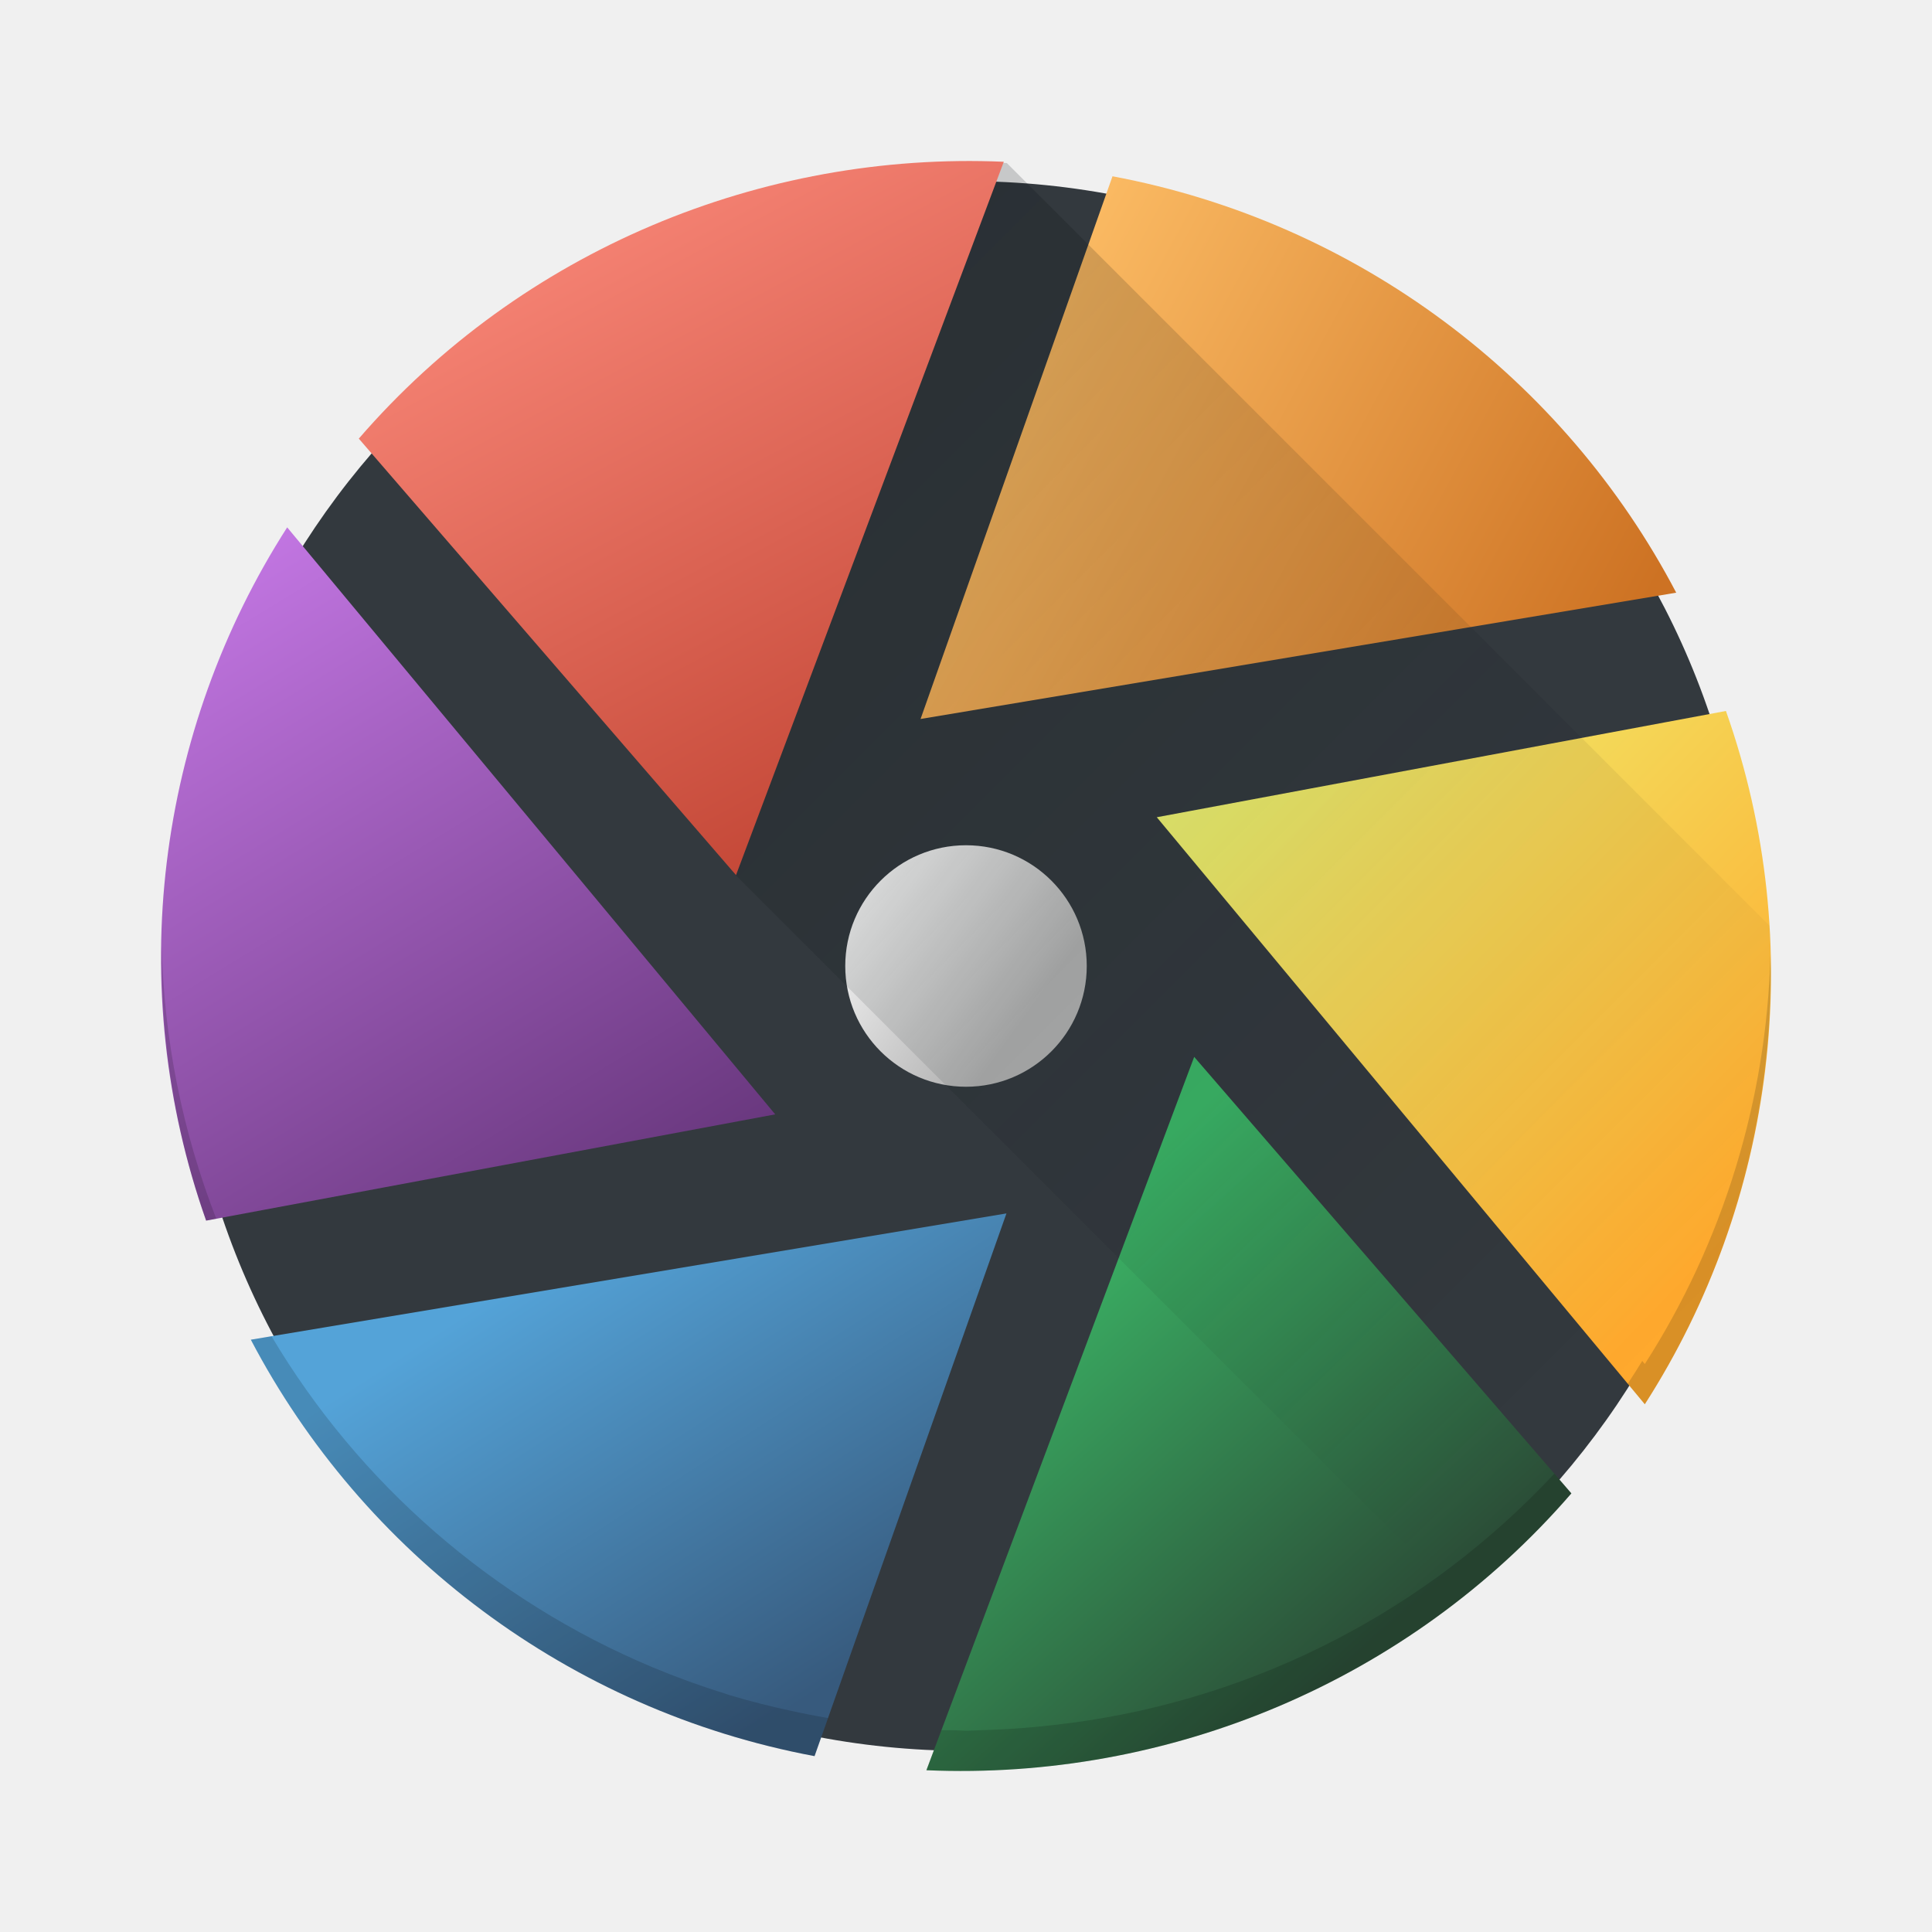
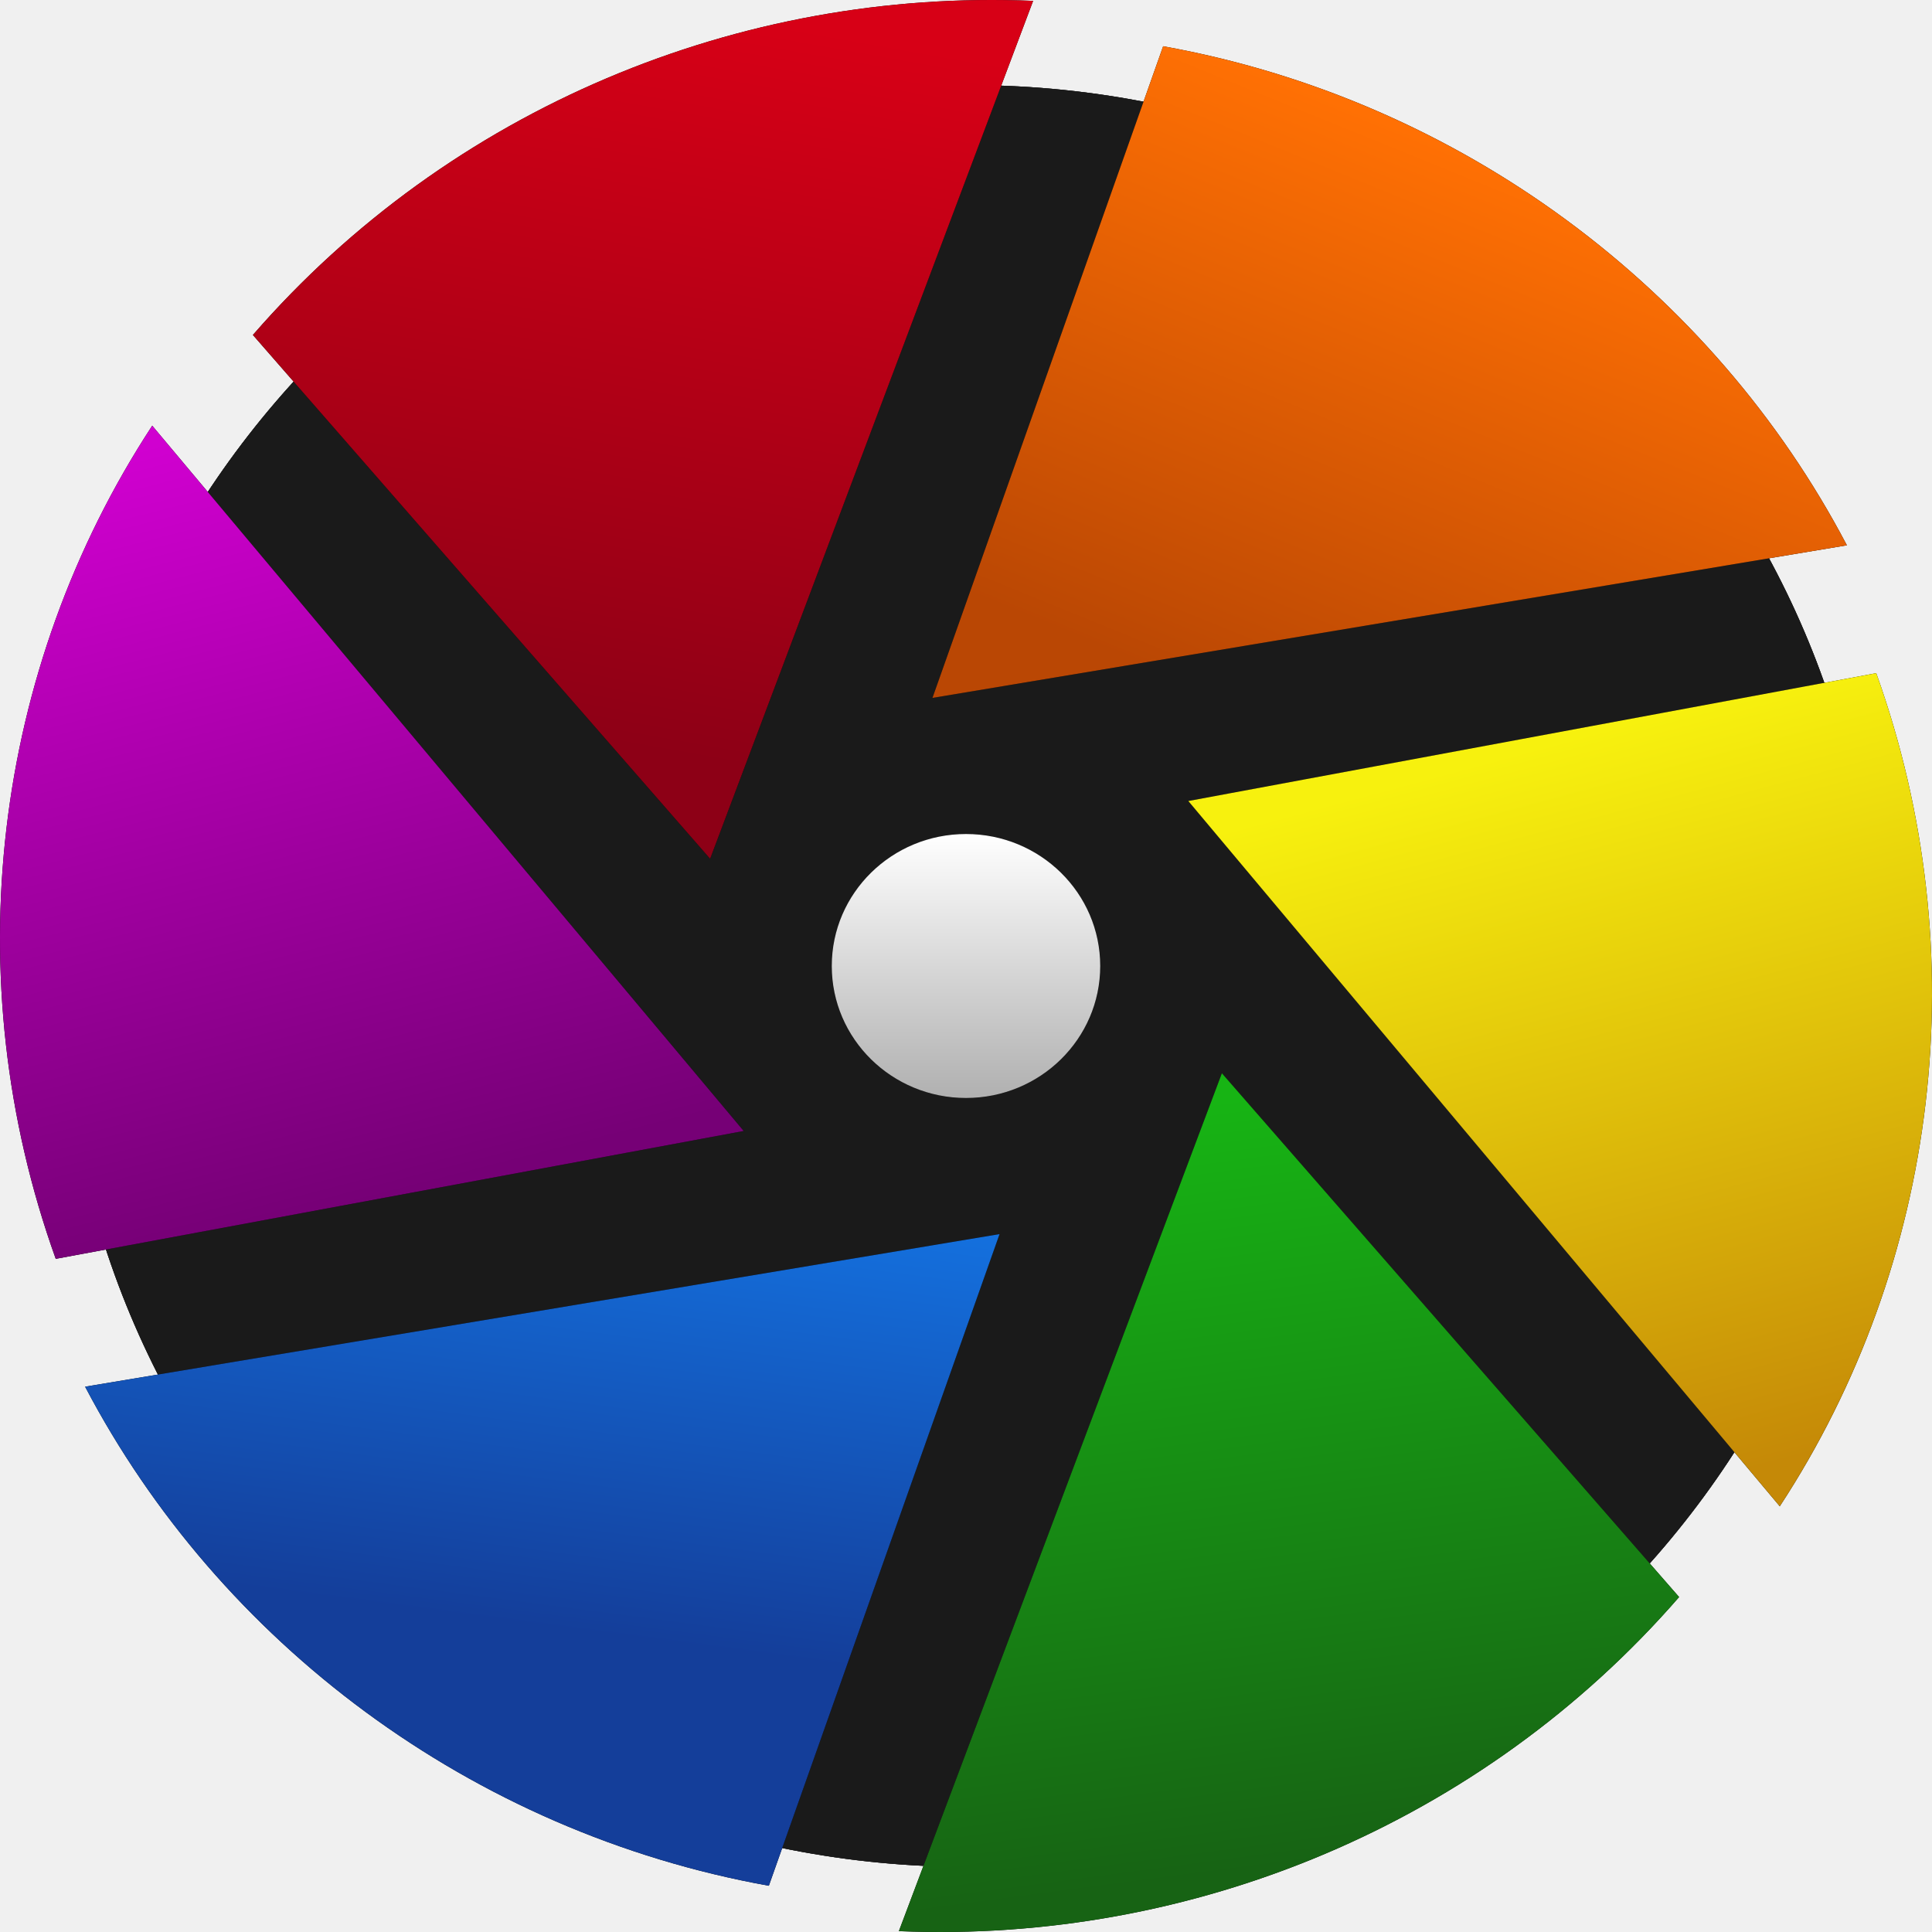
- <svg xmlns="http://www.w3.org/2000/svg" xmlns:xlink="http://www.w3.org/1999/xlink" width="48" height="48" version="1.1">
-   <defs>
-     <linearGradient id="linearGradient4212">
-       <stop style="stop-color:#cd7223;stop-opacity:1" offset="0" />
-       <stop style="stop-color:#ffc169;stop-opacity:1" offset="1" />
+ <svg xmlns="http://www.w3.org/2000/svg" width="128" height="128" version="1.1" id="svg145">
+   <defs id="defs85">
+     <linearGradient id="linearGradient3885" x1="373" x2="318" y1="593" y2="726" gradientTransform="translate(1.9,-534)" gradientUnits="userSpaceOnUse">
+       <stop style="stop-color:#ff7004" offset="0" id="stop8" />
+       <stop style="stop-color:#ba4704" offset="1" id="stop10" />
    </linearGradient>
-     <linearGradient id="linearGradient4204">
-       <stop style="stop-color:#ffa92d;stop-opacity:1" offset="0" />
-       <stop style="stop-color:#edf573;stop-opacity:1" offset="1" />
+     <linearGradient id="linearGradient3907" x1="278" x2="454" y1="637" y2="683" gradientTransform="matrix(0.5,0.87,-0.87,0.5,813,-359)" gradientUnits="userSpaceOnUse">
+       <stop style="stop-color:#f7f10e" offset="0" id="stop13" />
+       <stop style="stop-color:#c58907" offset="1" id="stop15" />
    </linearGradient>
-     <linearGradient id="linearGradient4196">
-       <stop style="stop-color:#2b4d37;stop-opacity:1" offset="0" />
-       <stop style="stop-color:#3bb566;stop-opacity:1" offset="1" />
+     <linearGradient id="linearGradient3911" x1="254" x2="401" y1="725" y2="612" gradientTransform="matrix(-0.5,0.87,-0.87,-0.5,1067,431)" gradientUnits="userSpaceOnUse">
+       <stop style="stop-color:#17b414" offset="0" id="stop18" />
+       <stop style="stop-color:#176314" offset="1" id="stop20" />
    </linearGradient>
-     <linearGradient id="linearGradient4188">
-       <stop style="stop-color:#375a7d;stop-opacity:1" offset="0" />
-       <stop style="stop-color:#54a3d8;stop-opacity:1" offset="1" />
+     <linearGradient id="linearGradient3915" x1="326" x2="342" y1="702" y2="582" gradientTransform="rotate(180,255,500)" gradientUnits="userSpaceOnUse">
+       <stop style="stop-color:#1476e6" offset="0" id="stop23" />
+       <stop style="stop-color:#143e9a" offset="1" id="stop25" />
    </linearGradient>
-     <linearGradient id="linearGradient4174">
-       <stop style="stop-color:#68377d;stop-opacity:1" offset="0" />
-       <stop style="stop-color:#cb7cec;stop-opacity:1" offset="1" />
+     <linearGradient id="linearGradient3919" x1="457" x2="274" y1="694" y2="644" gradientTransform="matrix(-0.5,-0.87,0.87,-0.5,-301,871)" gradientUnits="userSpaceOnUse">
+       <stop style="stop-color:#d000d0" offset="0" id="stop28" />
+       <stop style="stop-color:#760076" offset="1" id="stop30" />
    </linearGradient>
-     <linearGradient id="linearGradient4166">
-       <stop style="stop-color:#bf4231;stop-opacity:1" offset="0" />
-       <stop style="stop-color:#f58273;stop-opacity:1" offset="1" />
+     <linearGradient id="linearGradient3923" x1="432" x2="264" y1="650" y2="710" gradientTransform="matrix(0.5,-0.87,0.87,0.5,-555,81)" gradientUnits="userSpaceOnUse">
+       <stop style="stop-color:#d70016" offset="0" id="stop33" />
+       <stop style="stop-color:#8d0016" offset="1" id="stop35" />
    </linearGradient>
-     <linearGradient id="linearGradient4366">
-       <stop style="stop-color:#010609;stop-opacity:1;" offset="0" />
-       <stop style="stop-color:#010609;stop-opacity:0;" offset="1" />
+     <linearGradient id="linearGradient4212" x1="256" x2="256" y1="224" y2="288" gradientUnits="userSpaceOnUse">
+       <stop style="stop-color:#ffffff" offset="0" id="stop53" />
+       <stop style="stop-color:#b0b0b0" offset="1" id="stop55" />
    </linearGradient>
-     <linearGradient id="m" y1="268.7" y2="231.54" x1="272.35" gradientUnits="userSpaceOnUse" x2="220.97" gradientTransform="matrix(0.09374597,0,0,0.09374052,-0.00430735,0.00650676)">
-       <stop stop-color="#b0b0b0" offset="0" />
-       <stop stop-color="#ffffff" offset="1" />
-     </linearGradient>
-     <linearGradient xlink:href="#linearGradient4366" id="linearGradient4372" x1="15.718" y1="6.277" x2="42.144" y2="32.703" gradientUnits="userSpaceOnUse" />
-     <linearGradient xlink:href="#linearGradient4166" id="linearGradient4172" x1="21.523" y1="22.219" x2="13.091" y2="6.458" gradientUnits="userSpaceOnUse" />
-     <linearGradient xlink:href="#linearGradient4174" id="linearGradient4180" x1="16.92" y1="29.54" x2="5.917" y2="11.505" gradientUnits="userSpaceOnUse" gradientTransform="translate(-0.09345477,0)" />
-     <linearGradient xlink:href="#linearGradient4188" id="linearGradient4194" x1="21.153" y1="41.488" x2="14.308" y2="30.856" gradientUnits="userSpaceOnUse" />
-     <linearGradient xlink:href="#linearGradient4196" id="linearGradient4202" x1="33.954" y1="41.037" x2="25.384" y2="31.491" gradientUnits="userSpaceOnUse" />
-     <linearGradient xlink:href="#linearGradient4204" id="linearGradient4210" x1="42.56" y1="31.19" x2="29.652" y2="18.776" gradientUnits="userSpaceOnUse" />
-     <linearGradient xlink:href="#linearGradient4212" id="linearGradient4218" x1="40.262" y1="16.121" x2="24.036" y2="7.317" gradientUnits="userSpaceOnUse" />
+     <filter id="filter4348" x="0" y="0" width="1" height="1" />
  </defs>
-   <circle style="opacity:1;fill:#33393e;fill-opacity:1;stroke:none;stroke-width:2;stroke-linecap:round;stroke-linejoin:round;stroke-miterlimit:4;stroke-dasharray:none;stroke-opacity:0" cx="24" cy="24" r="19.5" />
-   <path style="fill:url(#linearGradient4218);fill-opacity:1" d="M 27.64,4.379 22.871,17.863 41.645,14.725 C 38.863,9.419 33.738,5.521 27.636,4.379" />
-   <path style="fill:url(#linearGradient4210);fill-opacity:1" d="M 42.879,17.664 28.74,20.304 40.865,34.888 c 3.236,-5.045 4.073,-11.403 2.015,-17.225" />
-   <path style="fill:url(#linearGradient4202);fill-opacity:1" d="M 39.04,37.102 29.669,26.258 23.016,43.981 c 6.016,0.26 11.978,-2.199 16.025,-6.879" />
-   <path style="fill:url(#linearGradient4194);fill-opacity:1" d="M 20.237,43.631 25.005,30.147 6.232,33.284 C 9.013,38.59 14.138,42.489 20.241,43.631" />
-   <path style="fill:url(#linearGradient4180);fill-opacity:1" d="M 5.121,30.326 19.26,27.686 7.135,13.102 C 3.9,18.147 3.063,24.505 5.121,30.326" />
-   <circle style="fill:url(#m)" cy="24" cx="24" r="3" />
-   <path style="opacity:0.2;fill:url(#linearGradient4372);fill-opacity:1;stroke:none;stroke-width:2;stroke-linecap:round;stroke-linejoin:round;stroke-miterlimit:4;stroke-dasharray:none;stroke-opacity:0" d="m 24.865,4.043 -4.293,1.141 -6.578,7.475 4.234,9.033 18.07,18.07 A 20,20 0 0 0 44,24 20,20 0 0 0 43.965,23.002 L 25.014,4.051 a 20,20 0 0 0 -0.148,-0.008 z" />
-   <path style="fill:url(#linearGradient4172);fill-opacity:1" d="M 8.915,10.898 18.286,21.742 24.939,4.019 C 18.923,3.759 12.961,6.217 8.914,10.898" />
-   <path style="fill:#000000;fill-opacity:1;opacity:0.15" d="M 4.018 23.49 C 3.982 25.779 4.331 28.091 5.121 30.326 L 5.373 30.279 A 20 20 0 0 1 4.018 23.49 z M 43.986 23.725 C 43.891 27.32 42.818 30.843 40.865 33.889 L 40.801 33.811 A 20 20 0 0 1 40.441 34.379 L 40.865 34.889 C 42.999 31.562 44.081 27.663 43.986 23.725 z M 6.746 33.199 L 6.232 33.285 C 9.013 38.59 14.135 42.488 20.236 43.631 L 20.572 42.684 A 20 20 0 0 1 19.619 42.498 C 19.136 42.392 18.658 42.273 18.189 42.133 A 20 20 0 0 1 18.125 42.115 A 20 20 0 0 1 17.969 42.062 C 17.37 41.876 16.784 41.662 16.211 41.422 C 12.238 39.758 8.918 36.857 6.746 33.199 z M 38.617 36.613 A 20 20 0 0 1 26.613 42.805 C 26.544 42.814 26.474 42.821 26.404 42.83 A 20 20 0 0 1 24.48 42.982 C 24.471 42.983 24.461 42.984 24.451 42.984 A 20 20 0 0 1 24.434 42.984 A 20 20 0 0 1 24 43 A 20 20 0 0 1 23.715 42.986 C 23.606 42.985 23.498 42.989 23.389 42.986 L 23.016 43.98 C 29.032 44.24 34.994 41.782 39.041 37.102 L 39.039 37.102 L 38.617 36.613 z" />
+   <g id="g5730" transform="matrix(0.2779106,0,0,0.2732572,-6.181125,-6.077628)">
+     <g id="g95" transform="translate(-3.468681,0.4529779)">
+       <path transform="matrix(0.96,0,0,0.96,-17,-17)" d="m 510,287 a 225,225 0 1 1 -0.43,-14" style="opacity:0.95;fill:#1a1a1a" id="path89" />
+       <path transform="matrix(0.96,0,0,0.96,-17,-17)" d="m 510,287 a 225,225 0 1 1 -0.43,-14" style="opacity:0.95;fill:#1a1a1a" id="path91" />
+       <path transform="matrix(0.96,0,0,0.96,-17,-17)" d="m 510,287 a 225,225 0 1 1 -0.43,-14" style="opacity:0.95;fill:#1a1a1a" id="path93" />
+     </g>
+     <g id="g111" transform="translate(-3.468681,0.4529779)">
+       <path d="M 303,33 248,191 466,154 C 434,92 374,46 303,33 Z" style="fill:#000000" id="path97" />
+       <path d="m 473,185 -164,31 141,171 c 38,-59 47,-134 23,-202 z" style="fill:#000000" id="path99" />
+       <path d="M 426,409 317,282 240,490 c 70,3 139,-26 186,-81 z" style="fill:#000000" id="path101" />
+       <path d="M 209,479 264,321 46,358 c 32,62 92,108 163,121 z" style="fill:#000000" id="path103" />
+       <path d="M 39,327 203,296 62,125 C 24,184 15,259 39,327 Z" style="fill:#000000" id="path105" />
+       <path d="M 86,103 195,230 272,22 C 202,19 133,48 86,103 Z" style="fill:#000000" id="path107" />
+       <path d="m 288,256 a 32,32 0 1 1 -64,0 32,32 0 1 1 64,0 z" style="fill:#000000" id="path109" />
+     </g>
+     <g id="g127" transform="translate(-3.468681,0.4529779)">
+       <path d="M 303,33 248,191 466,154 C 434,92 374,46 303,33 Z" style="fill:url(#linearGradient3885)" id="path113" />
+       <path d="m 473,185 -164,31 141,171 c 38,-59 47,-134 23,-202 z" style="fill:url(#linearGradient3907)" id="path115" />
+       <path d="M 426,409 317,282 240,490 c 70,3 139,-26 186,-81 z" style="fill:url(#linearGradient3911)" id="path117" />
+       <path d="M 209,479 264,321 46,358 c 32,62 92,108 163,121 z" style="fill:url(#linearGradient3915)" id="path119" />
+       <path d="M 39,327 203,296 62,125 C 24,184 15,259 39,327 Z" style="fill:url(#linearGradient3919)" id="path121" />
+       <path d="M 86,103 195,230 272,22 C 202,19 133,48 86,103 Z" style="fill:url(#linearGradient3923)" id="path123" />
+       <path d="m 288,256 a 32,32 0 1 1 -64,0 32,32 0 1 1 64,0 z" style="fill:url(#linearGradient4212)" id="path125" />
+     </g>
+     <g style="opacity:0.5;filter:url(#filter4348)" id="g143" transform="translate(-3.468681,0.4529779)">
+       <path d="M 263,178 C 326,167 388,157 451,146 420,95 368,57 310,44 294,89 279,133 263,178 Z" style="opacity:0.15;fill:#ffffff" id="path129" />
+       <path d="m 327,223 c 41,49 80,98 121,146 29,-52 36,-116 18,-173 -46,8.7 -93,17 -139,26 z" style="opacity:0.25;fill:#ffffff" id="path131" />
+       <path d="m 254,479 c 60,-1.1 118,-27 159,-71 -31,-36 -61,-72 -92,-108 -22,59 -44,119 -67,178 z" style="opacity:0.15;fill:#ffffff" id="path133" />
+       <path d="m 61,366 c 31,51 83,89 141,102 16,-45 31,-89 47,-134 -63,11 -125,21 -188,32 z" style="opacity:0.15;fill:#ffffff" id="path135" />
+       <path d="M 63,143 C 34,195 28,259 46,315 92,306.3 139,298 185,289 145,240 104,191 64,142 l -0.47,0.88 z" style="opacity:0.25;fill:#ffffff" id="path137" />
+       <path d="m 258,33 c -59,1.1 -118,27 -158,71 l 92,108 C 214,153 236,93 259,34 l -0.59,0.031 z" style="opacity:0.15;fill:#ffffff" id="path139" />
+       <path d="m 255,234 c -18,-0.19 -28,26 -15,38 10,11 31,7.5 36,-7.2 5.2,-13 -3.3,-29 -17,-30 -1.5,-0.2 -2.9,-0.28 -4.4,-0.19 z" style="opacity:0.15;fill:#ffffff;filter:url(#filter4348)" id="path141" />
+     </g>
+   </g>
</svg>
